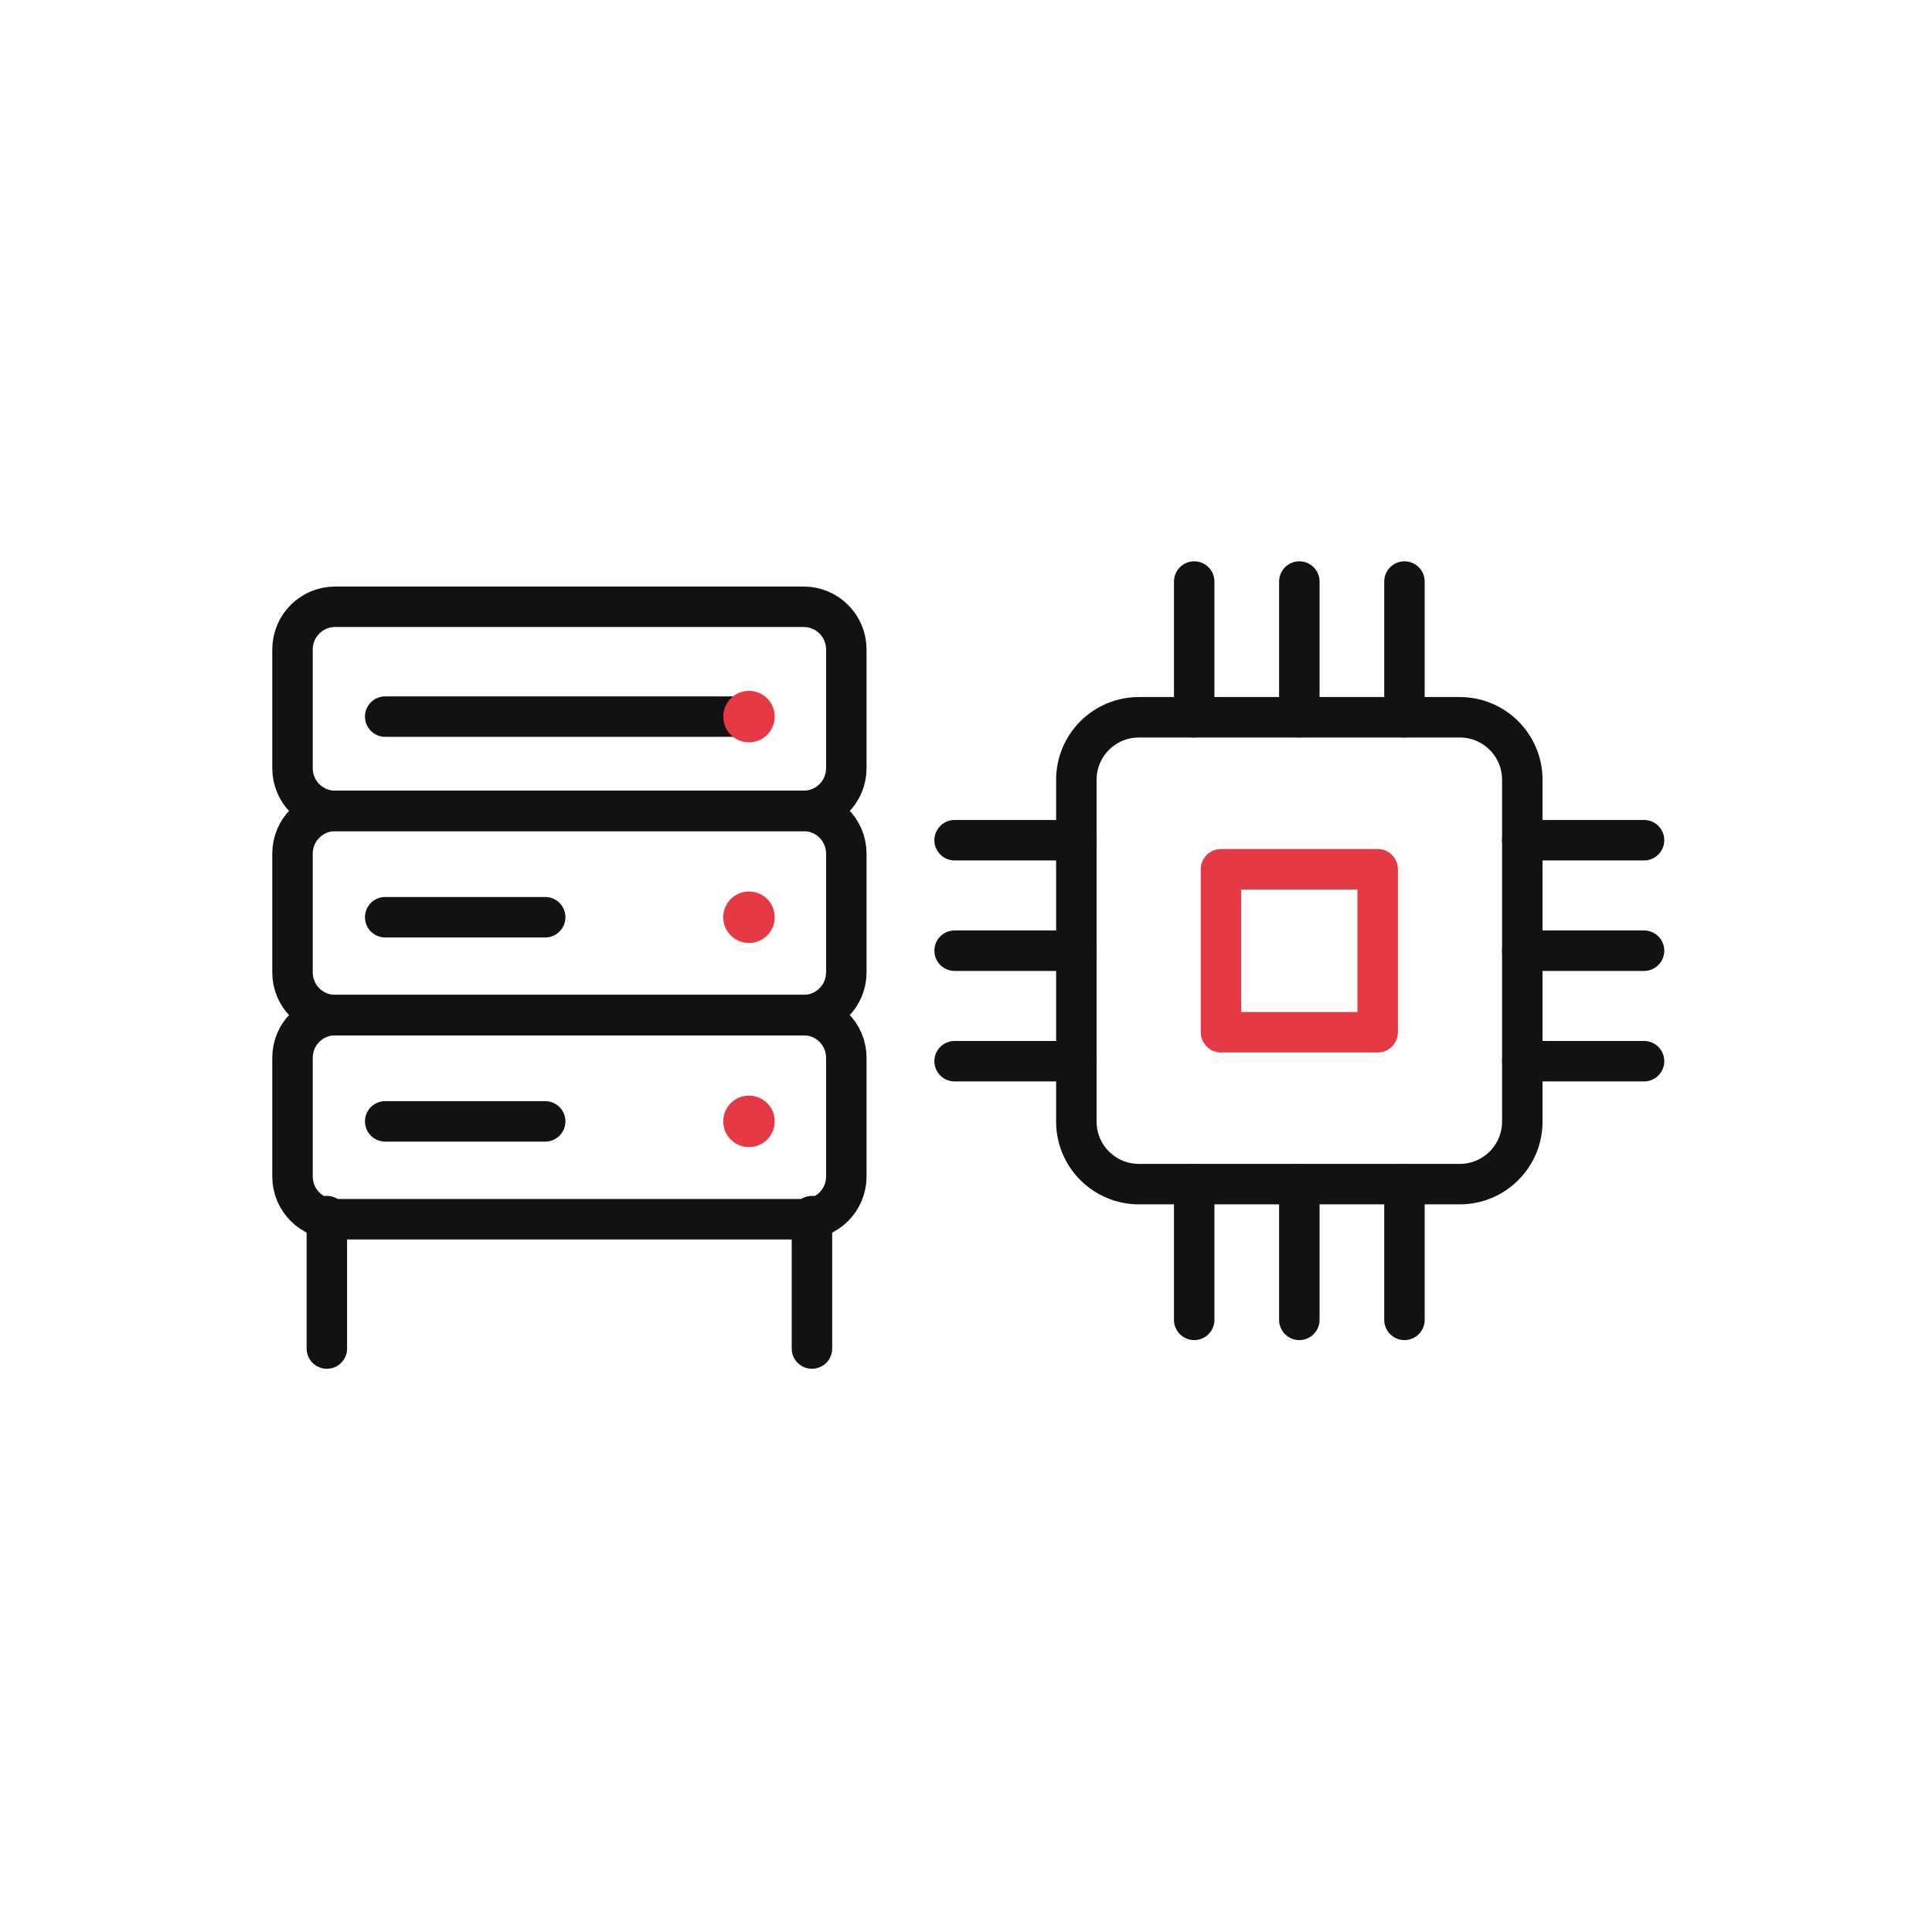
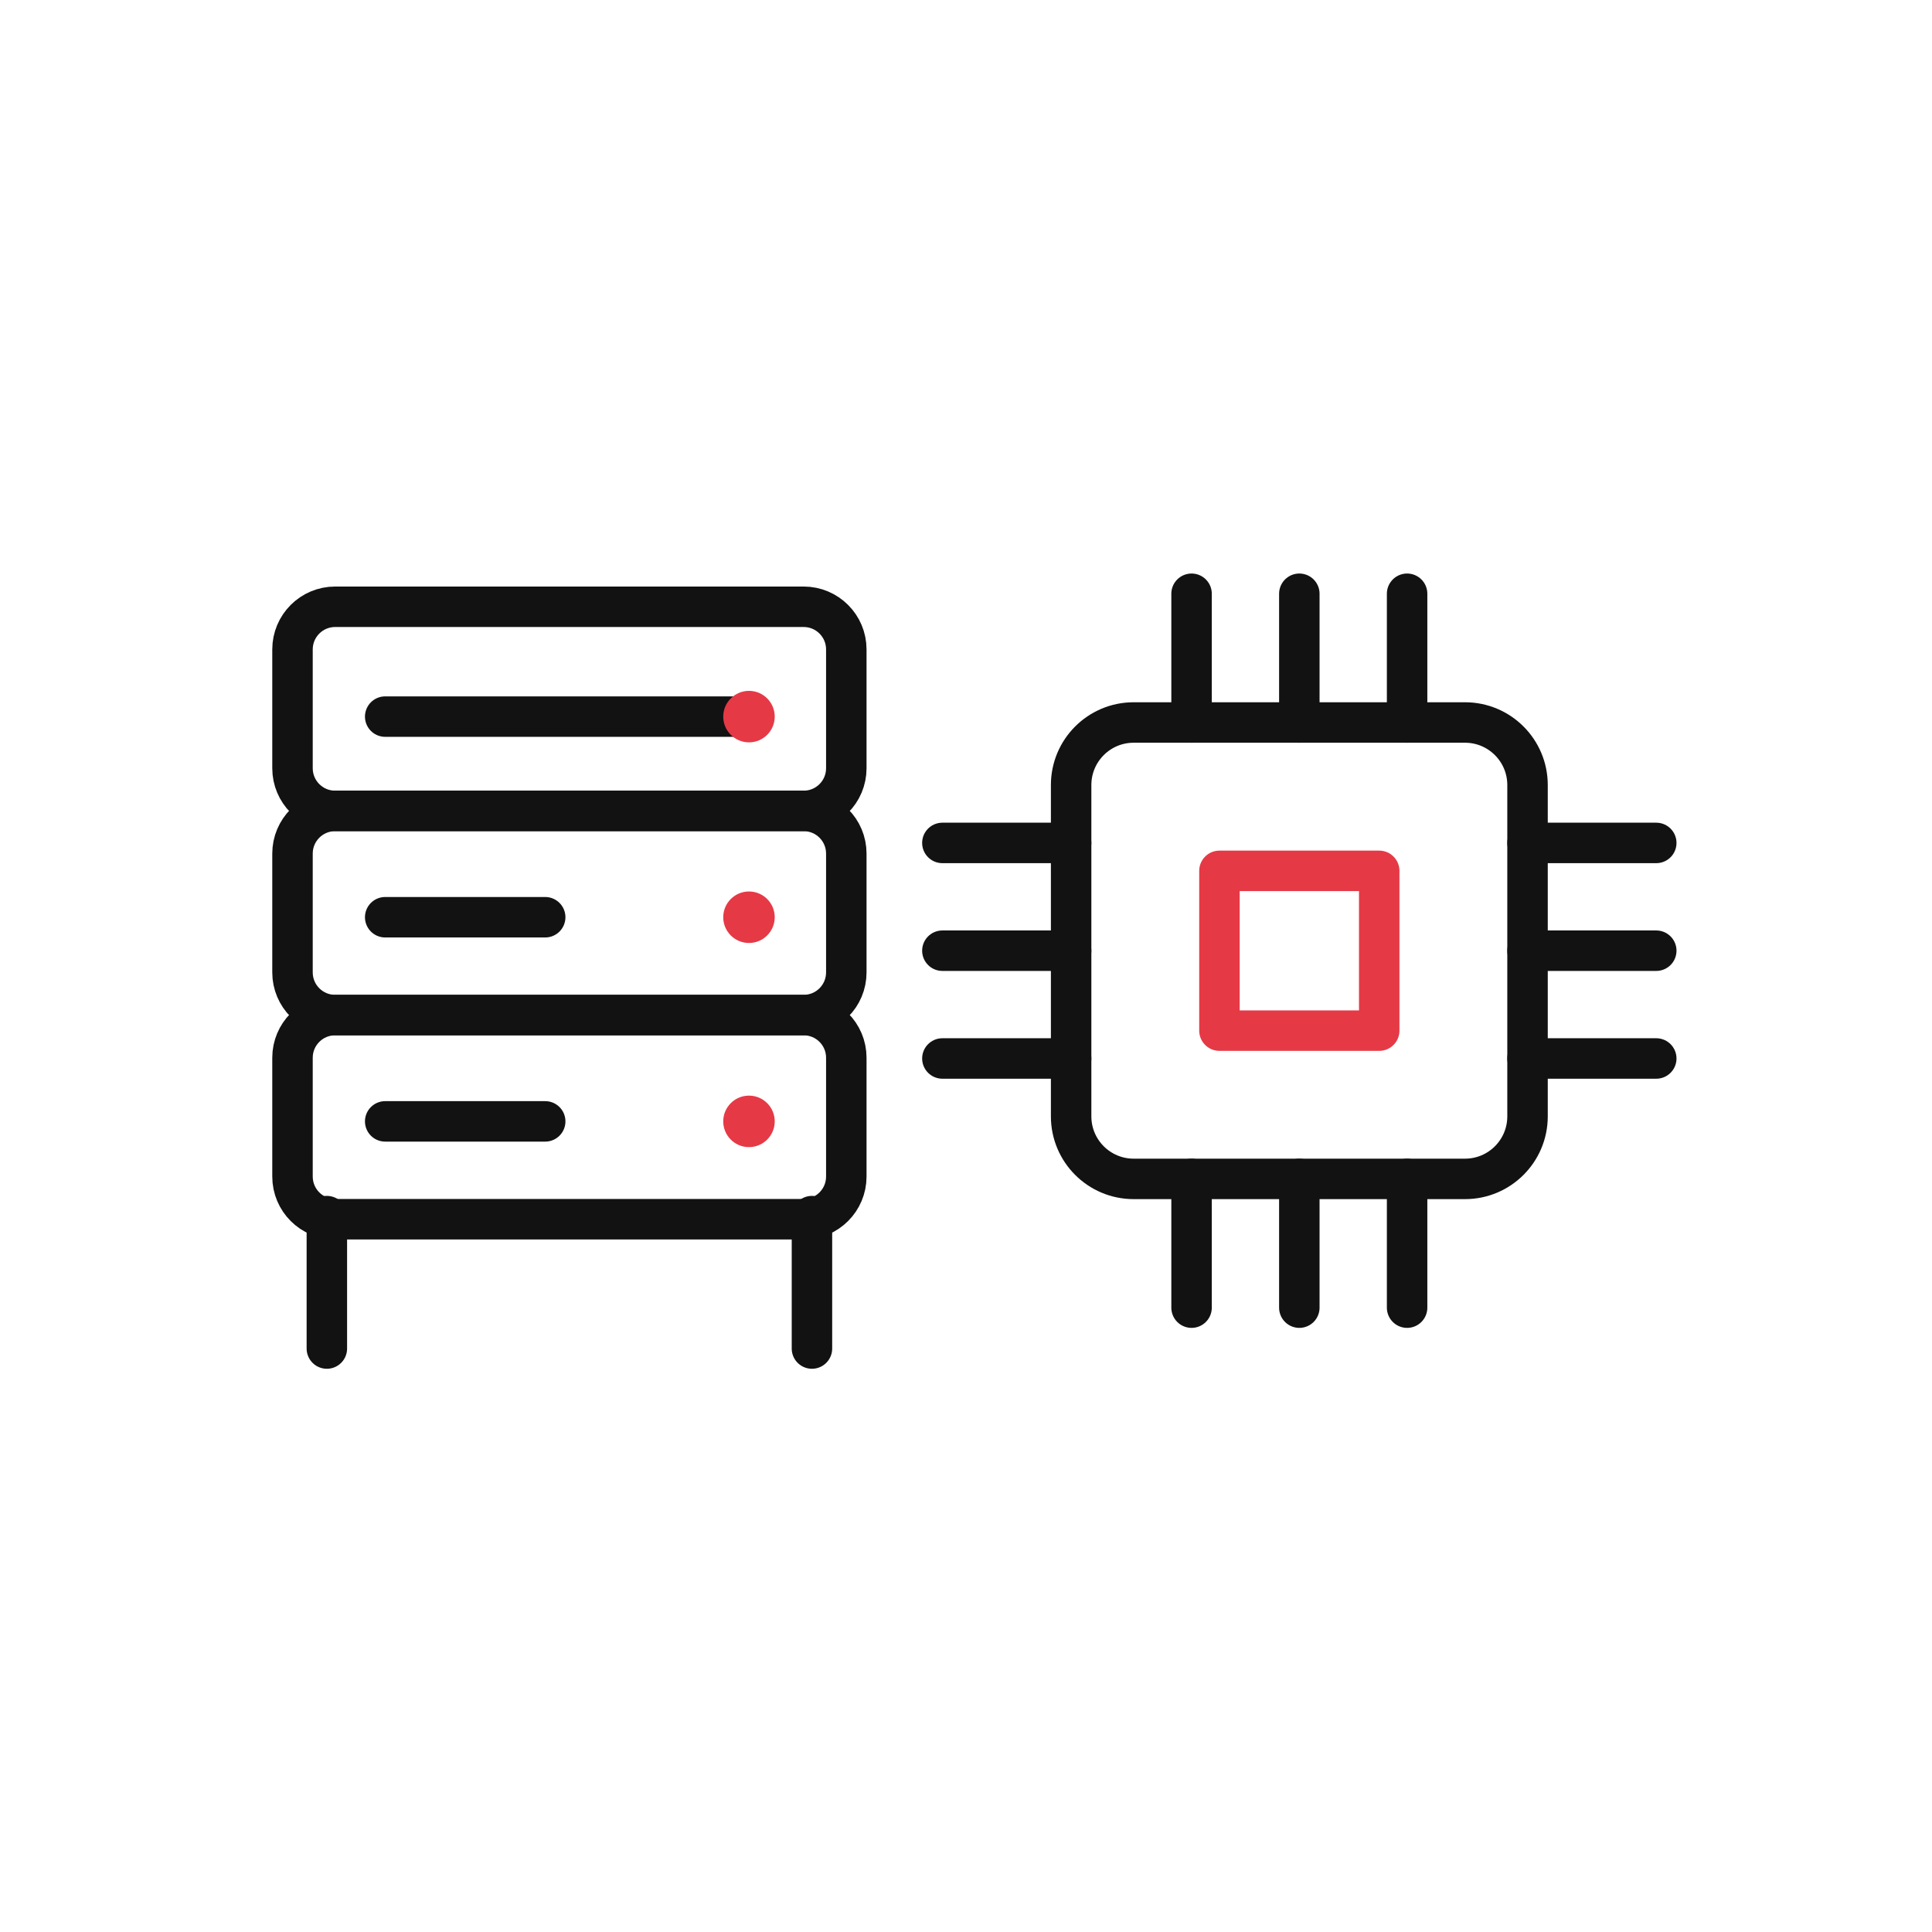
<svg xmlns="http://www.w3.org/2000/svg" id="oa-civic-line-cl-046" data-id="CL-046" width="128" height="128" viewBox="0 0 128 128">
  <g id="base">
    <rect x="19.379" y="40.2" width="36.691" height="13.525" rx="2.827" fill="none" stroke="#121212" stroke-width="2.681" stroke-linecap="round" stroke-linejoin="round" />
    <rect x="19.379" y="53.726" width="36.691" height="13.525" rx="2.827" fill="none" stroke="#121212" stroke-width="2.681" stroke-linecap="round" stroke-linejoin="round" />
    <rect x="19.379" y="67.251" width="36.691" height="13.525" rx="2.827" fill="none" stroke="#121212" stroke-width="2.681" stroke-linecap="round" stroke-linejoin="round" />
    <line x1="21.655" y1="80.571" x2="21.655" y2="89.344" fill="none" stroke="#121212" stroke-width="2.681" stroke-linecap="round" stroke-linejoin="round" />
    <line x1="53.794" y1="80.571" x2="53.794" y2="89.344" fill="none" stroke="#121212" stroke-width="2.681" stroke-linecap="round" stroke-linejoin="round" />
    <line x1="25.52" y1="47.477" x2="49.622" y2="47.477" fill="none" stroke="#121212" stroke-width="2.681" stroke-linecap="round" stroke-linejoin="round" />
    <line x1="25.52" y1="60.769" x2="36.121" y2="60.769" fill="none" stroke="#121212" stroke-width="2.681" stroke-linecap="round" stroke-linejoin="round" />
    <line x1="25.52" y1="74.294" x2="36.121" y2="74.294" fill="none" stroke="#121212" stroke-width="2.681" stroke-linecap="round" stroke-linejoin="round" />
-     <rect x="71.311" y="47.521" width="29.546" height="30.93" rx="4.143" fill="none" stroke="#121212" stroke-width="2.681" stroke-linecap="round" stroke-linejoin="round" />
-     <line x1="79.119" y1="38.529" x2="79.119" y2="47.521" fill="none" stroke="#121212" stroke-width="2.681" stroke-linecap="round" stroke-linejoin="round" />
-     <line x1="86.084" y1="38.529" x2="86.084" y2="47.521" fill="none" stroke="#121212" stroke-width="2.681" stroke-linecap="round" stroke-linejoin="round" />
-     <line x1="93.049" y1="38.529" x2="93.049" y2="47.521" fill="none" stroke="#121212" stroke-width="2.681" stroke-linecap="round" stroke-linejoin="round" />
-     <line x1="79.119" y1="78.451" x2="79.119" y2="87.444" fill="none" stroke="#121212" stroke-width="2.681" stroke-linecap="round" stroke-linejoin="round" />
-     <line x1="86.084" y1="78.451" x2="86.084" y2="87.444" fill="none" stroke="#121212" stroke-width="2.681" stroke-linecap="round" stroke-linejoin="round" />
-     <line x1="93.049" y1="78.451" x2="93.049" y2="87.444" fill="none" stroke="#121212" stroke-width="2.681" stroke-linecap="round" stroke-linejoin="round" />
-     <line x1="63.245" y1="55.666" x2="71.311" y2="55.666" fill="none" stroke="#121212" stroke-width="2.681" stroke-linecap="round" stroke-linejoin="round" />
-     <line x1="63.245" y1="62.986" x2="71.311" y2="62.986" fill="none" stroke="#121212" stroke-width="2.681" stroke-linecap="round" stroke-linejoin="round" />
-     <line x1="63.245" y1="70.307" x2="71.311" y2="70.307" fill="none" stroke="#121212" stroke-width="2.681" stroke-linecap="round" stroke-linejoin="round" />
-     <line x1="100.857" y1="55.666" x2="108.923" y2="55.666" fill="none" stroke="#121212" stroke-width="2.681" stroke-linecap="round" stroke-linejoin="round" />
-     <line x1="100.857" y1="62.986" x2="108.923" y2="62.986" fill="none" stroke="#121212" stroke-width="2.681" stroke-linecap="round" stroke-linejoin="round" />
-     <line x1="100.857" y1="70.307" x2="108.923" y2="70.307" fill="none" stroke="#121212" stroke-width="2.681" stroke-linecap="round" stroke-linejoin="round" />
+     <rect x="70.965" y="47.867" width="30.238" height="30.238" rx="4.143" fill="none" stroke="#121212" stroke-width="2.681" stroke-linecap="round" stroke-linejoin="round" />
+     <line x1="78.944" y1="39.338" x2="78.944" y2="47.867" fill="none" stroke="#121212" stroke-width="2.681" stroke-linecap="round" stroke-linejoin="round" />
+     <line x1="86.084" y1="39.338" x2="86.084" y2="47.867" fill="none" stroke="#121212" stroke-width="2.681" stroke-linecap="round" stroke-linejoin="round" />
+     <line x1="93.224" y1="39.338" x2="93.224" y2="47.867" fill="none" stroke="#121212" stroke-width="2.681" stroke-linecap="round" stroke-linejoin="round" />
+     <line x1="78.944" y1="78.105" x2="78.944" y2="86.635" fill="none" stroke="#121212" stroke-width="2.681" stroke-linecap="round" stroke-linejoin="round" />
+     <line x1="86.084" y1="78.105" x2="86.084" y2="86.635" fill="none" stroke="#121212" stroke-width="2.681" stroke-linecap="round" stroke-linejoin="round" />
+     <line x1="93.224" y1="78.105" x2="93.224" y2="86.635" fill="none" stroke="#121212" stroke-width="2.681" stroke-linecap="round" stroke-linejoin="round" />
+     <line x1="62.435" y1="55.846" x2="70.965" y2="55.846" fill="none" stroke="#121212" stroke-width="2.681" stroke-linecap="round" stroke-linejoin="round" />
+     <line x1="62.435" y1="62.986" x2="70.965" y2="62.986" fill="none" stroke="#121212" stroke-width="2.681" stroke-linecap="round" stroke-linejoin="round" />
+     <line x1="62.435" y1="70.127" x2="70.965" y2="70.127" fill="none" stroke="#121212" stroke-width="2.681" stroke-linecap="round" stroke-linejoin="round" />
+     <line x1="101.203" y1="55.846" x2="109.732" y2="55.846" fill="none" stroke="#121212" stroke-width="2.681" stroke-linecap="round" stroke-linejoin="round" />
+     <line x1="101.203" y1="62.986" x2="109.732" y2="62.986" fill="none" stroke="#121212" stroke-width="2.681" stroke-linecap="round" stroke-linejoin="round" />
+     <line x1="101.203" y1="70.127" x2="109.732" y2="70.127" fill="none" stroke="#121212" stroke-width="2.681" stroke-linecap="round" stroke-linejoin="round" />
  </g>
  <g id="accent">
    <circle cx="49.622" cy="47.477" r="1.706" fill="#E63946" />
    <circle cx="49.622" cy="60.769" r="1.706" fill="#E63946" />
    <circle cx="49.622" cy="74.294" r="1.706" fill="#E63946" />
-     <rect x="80.893" y="57.591" width="10.382" height="10.796" fill="none" stroke="#E63946" stroke-width="2.681" stroke-linecap="round" stroke-linejoin="round" />
+     <rect x="80.791" y="57.696" width="10.586" height="10.586" fill="none" stroke="#E63946" stroke-width="2.681" stroke-linecap="round" stroke-linejoin="round" />
  </g>
</svg>
